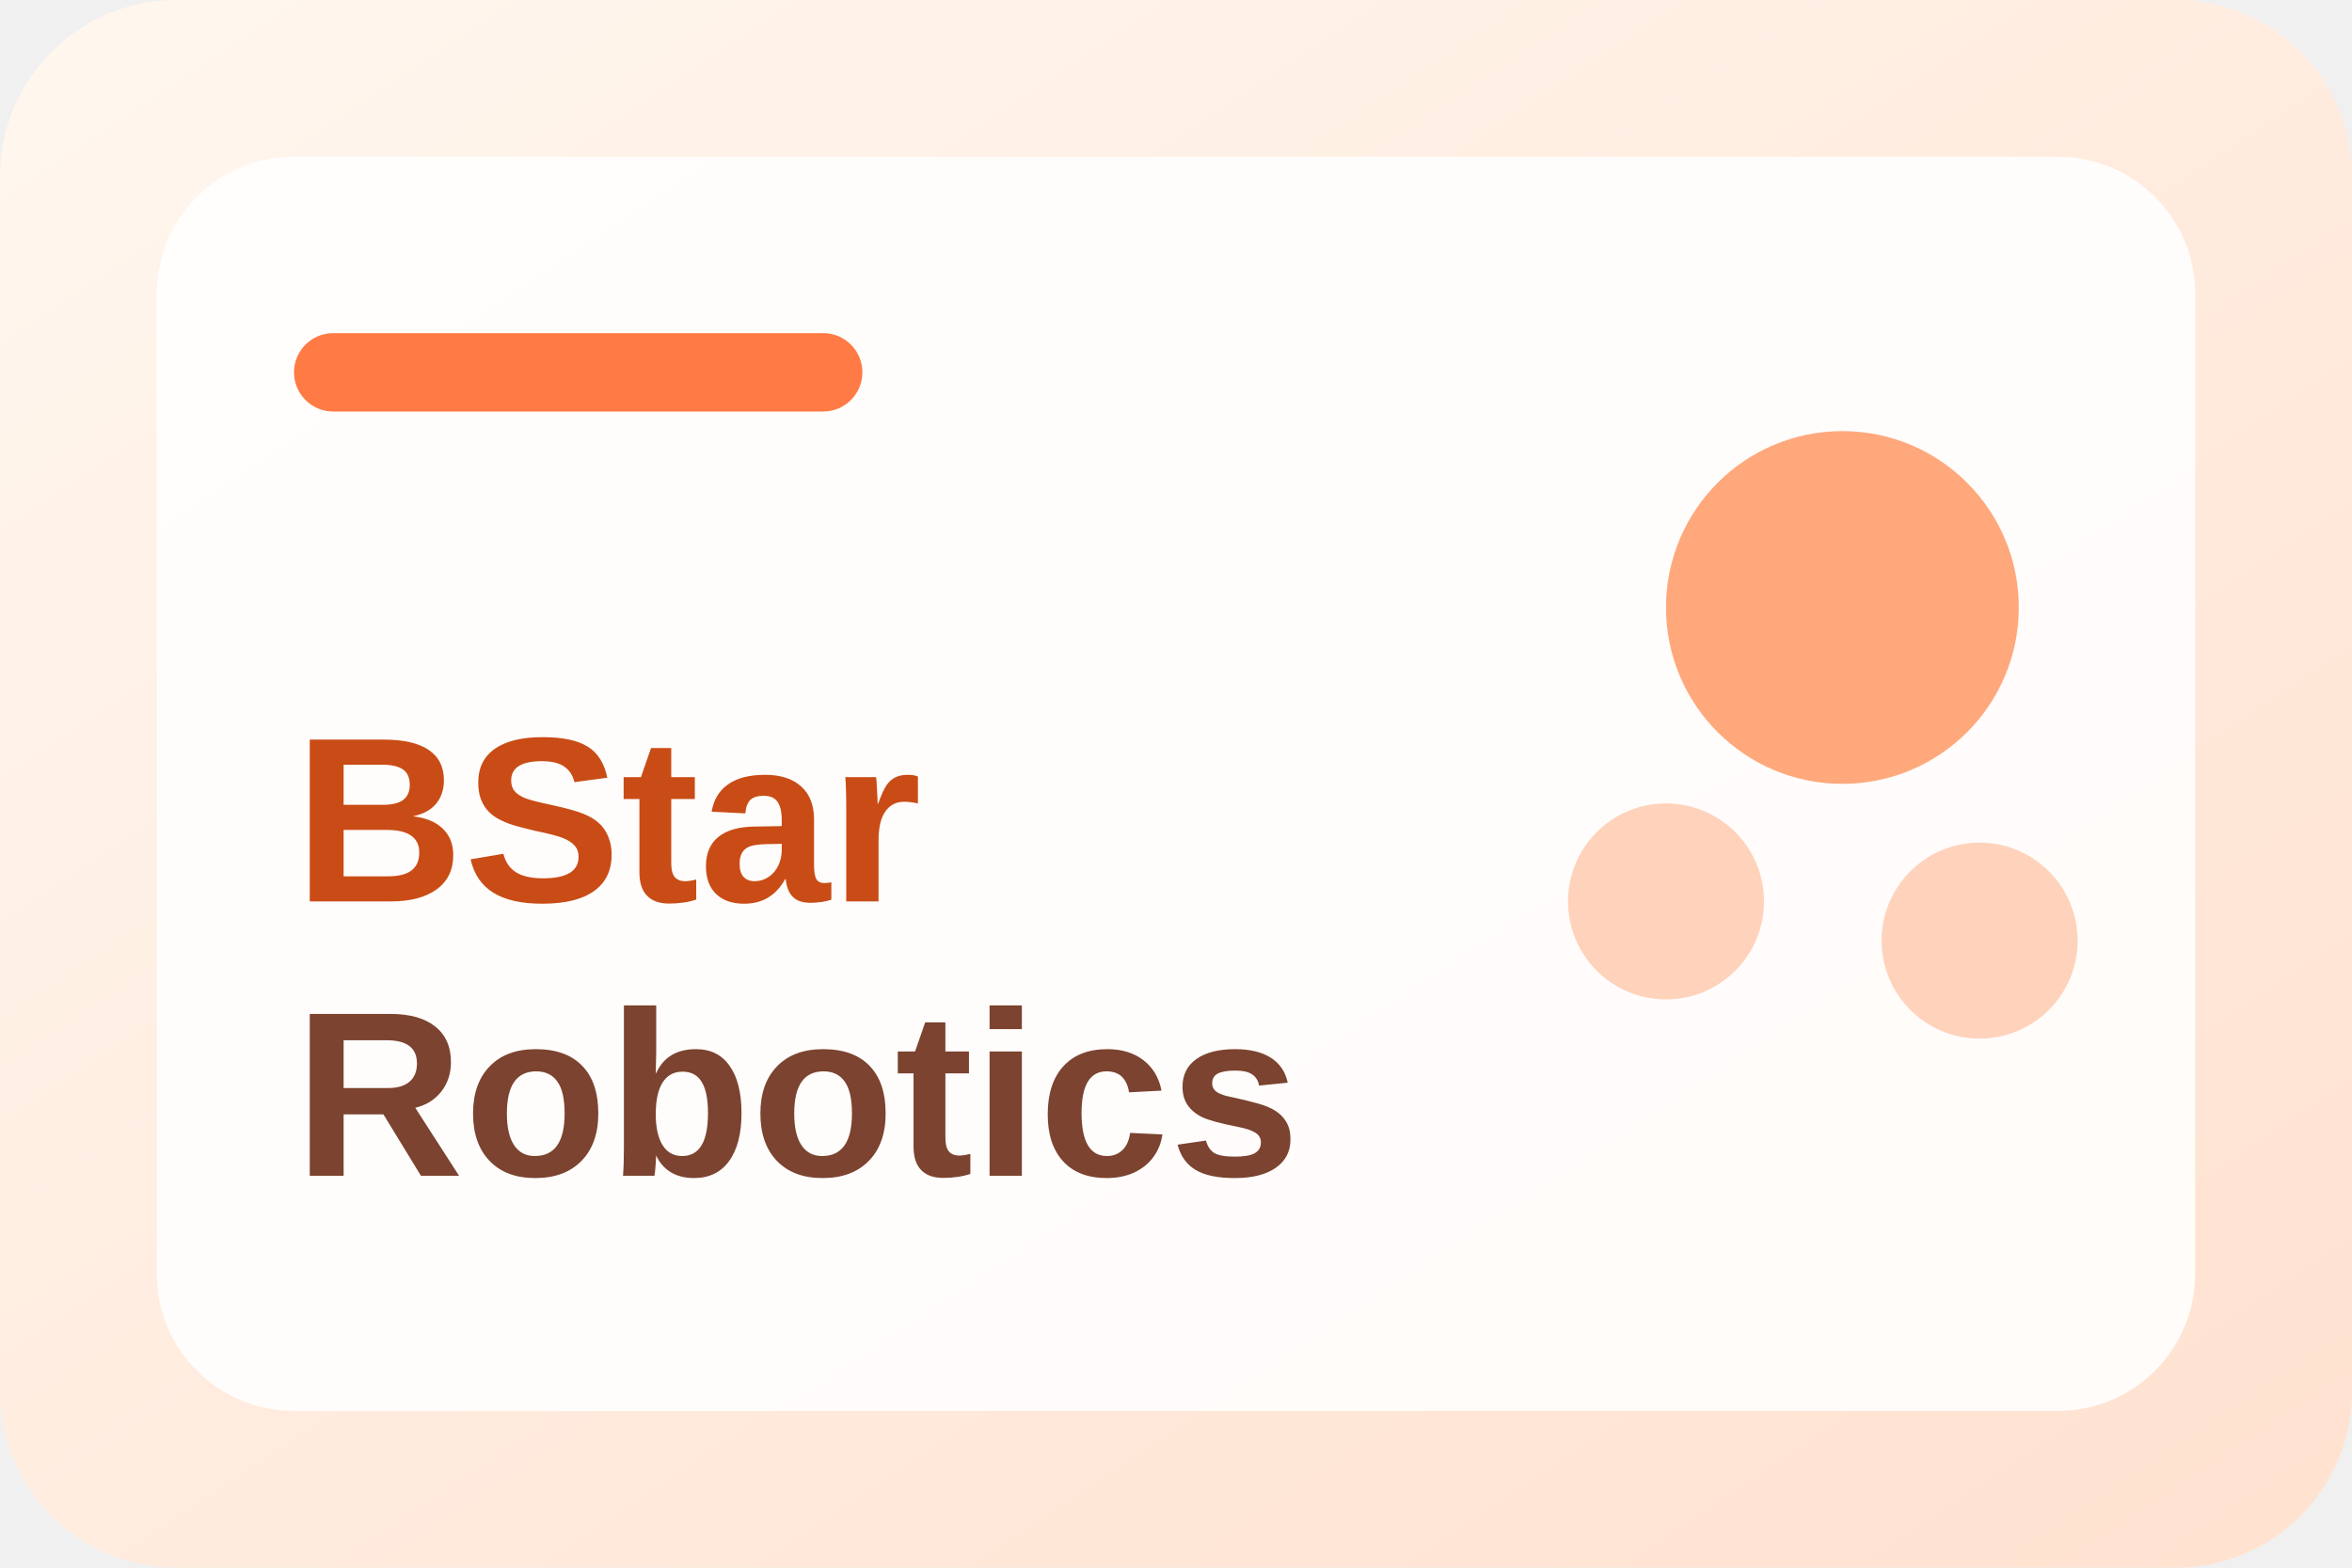
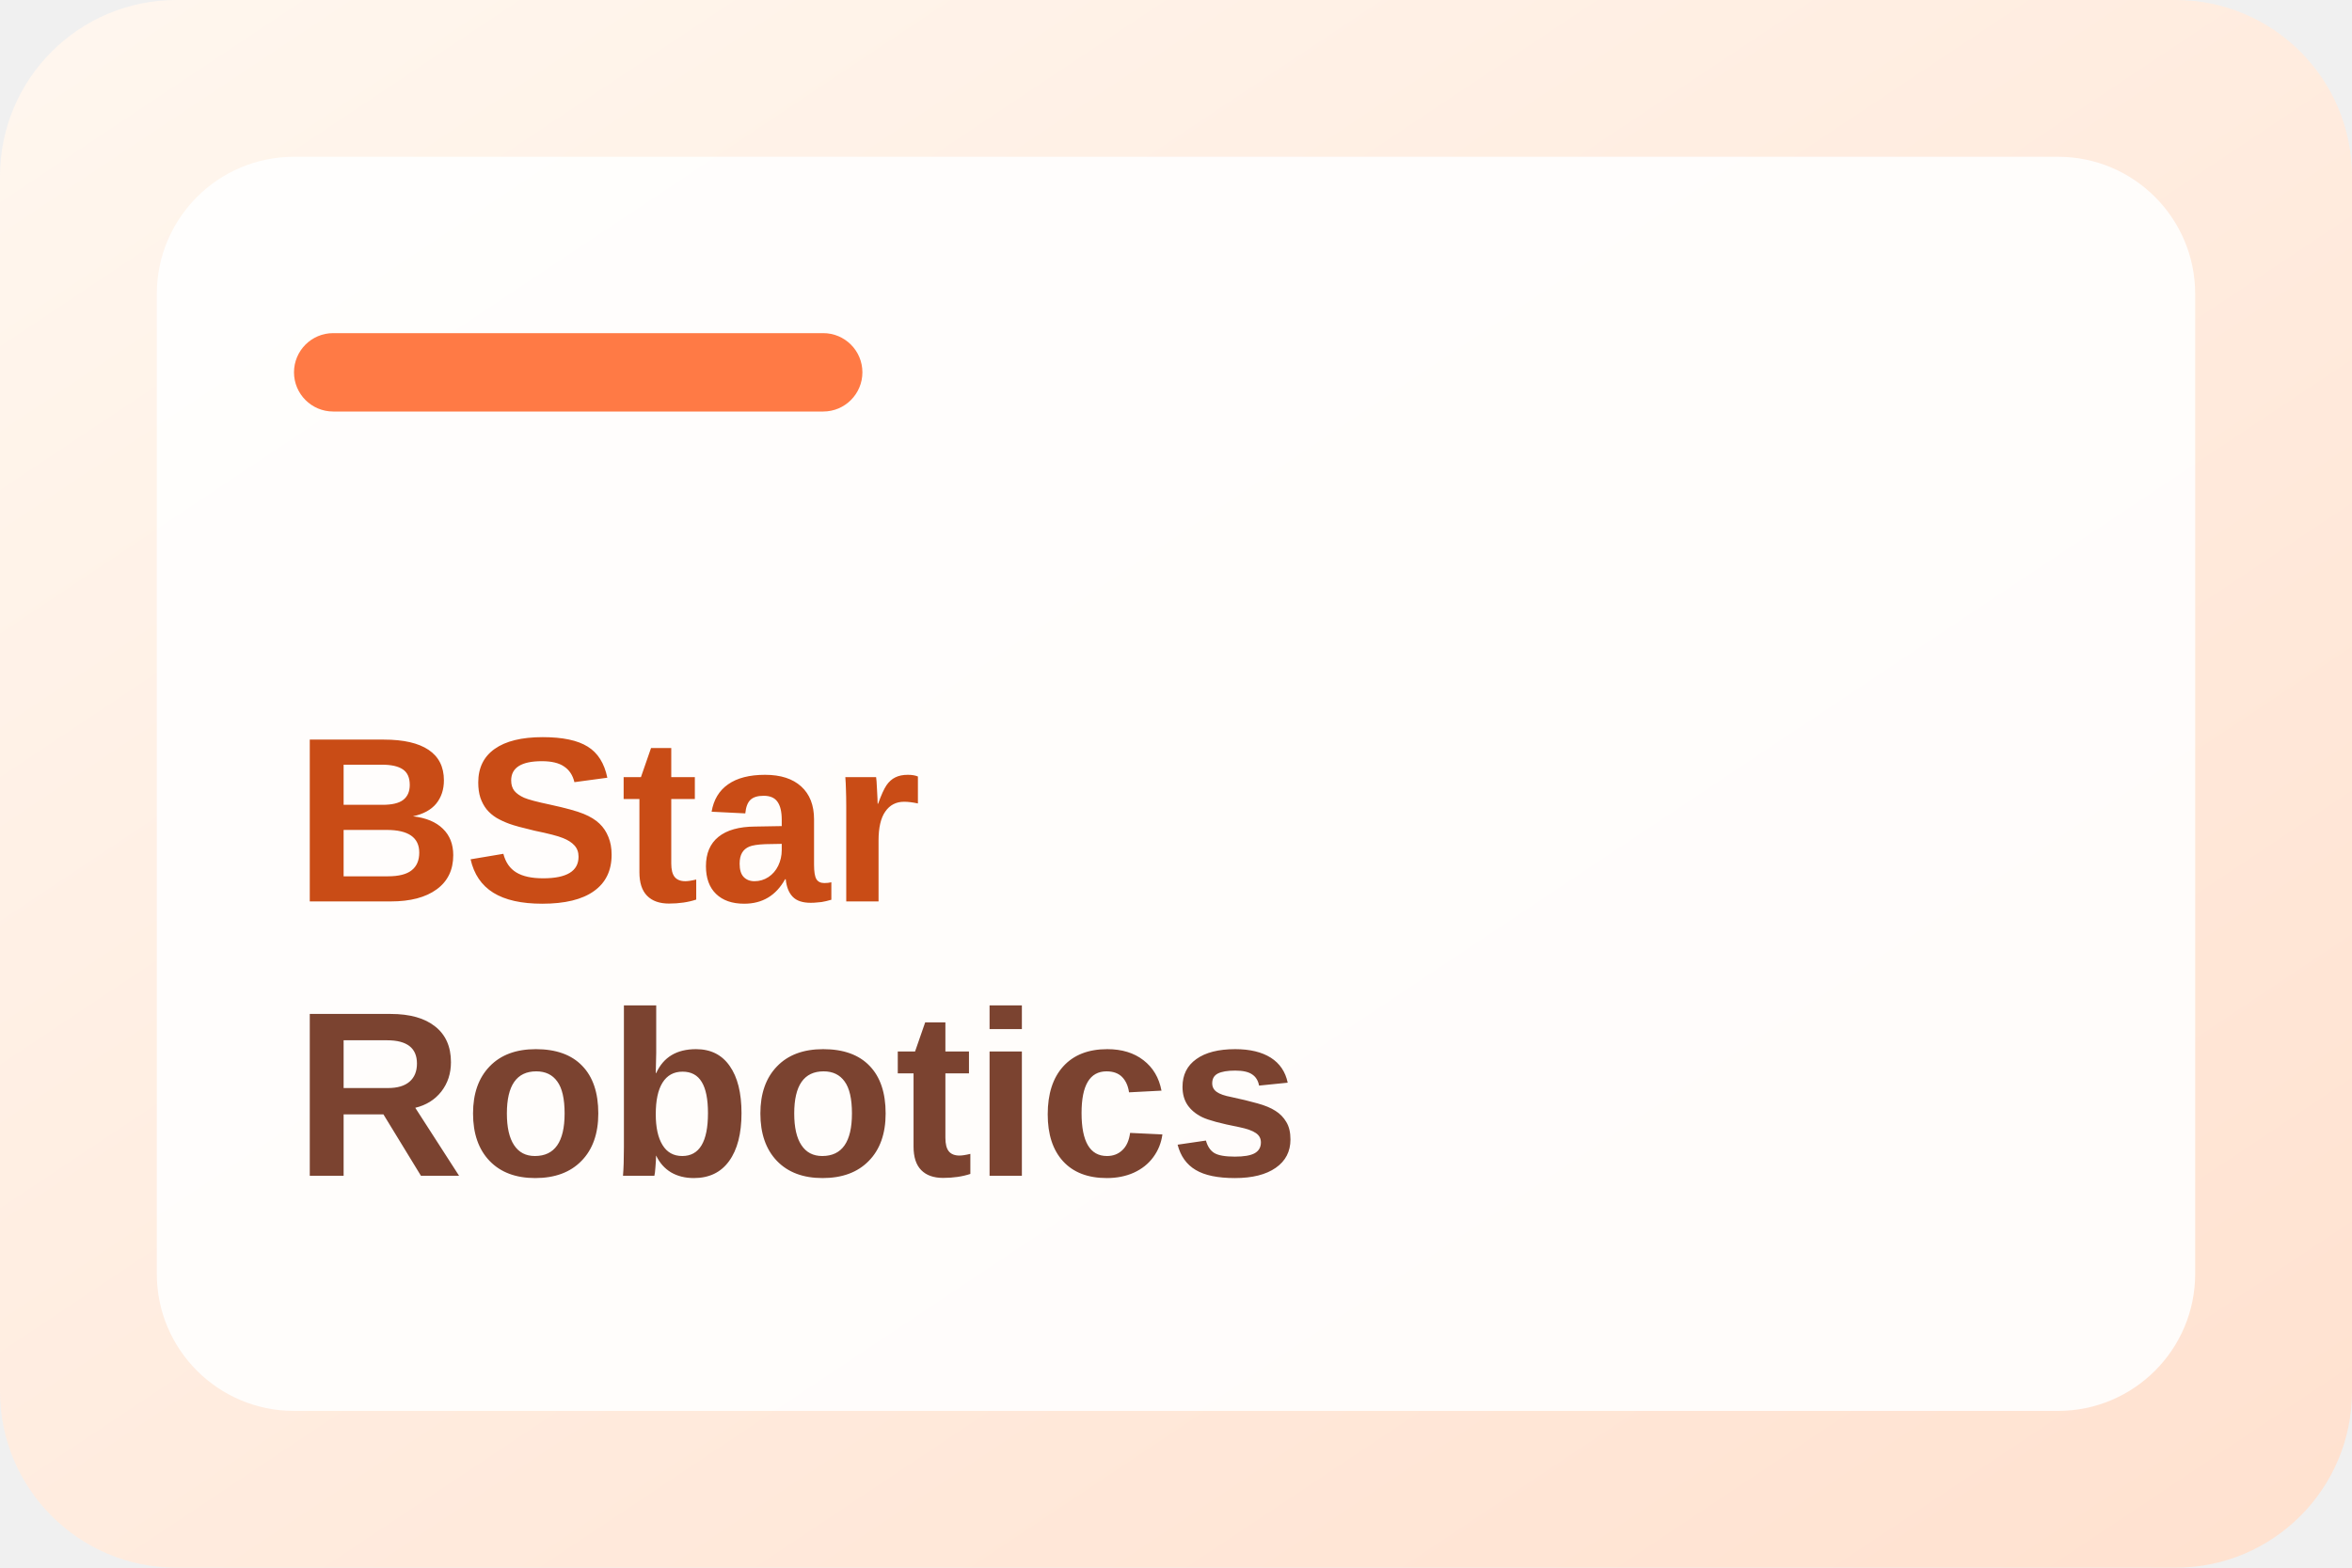
<svg xmlns="http://www.w3.org/2000/svg" viewBox="0 0 240 160" role="img" aria-labelledby="title desc">
  <defs>
    <linearGradient id="bg" x1="0%" x2="100%" y1="0%" y2="100%">
      <stop offset="0%" stop-color="#fff7ef" />
      <stop offset="100%" stop-color="#ffe1cf" />
    </linearGradient>
  </defs>
  <rect width="240" height="160" rx="18" fill="url(#bg)" />
  <rect x="16" y="16" width="208" height="128" rx="14" fill="#ffffff" opacity="0.88" />
  <rect x="30" y="34" width="58" height="8" rx="4" fill="#ff7a45" />
  <text x="30" y="92" fill="#c94c16" font-family="Arial, sans-serif" font-size="24" font-weight="700">BStar</text>
  <text x="30" y="120" fill="#7b4330" font-family="Arial, sans-serif" font-size="24" font-weight="700">Robotics</text>
-   <circle cx="188" cy="62" r="18" fill="#ff9f6e" opacity="0.9" />
-   <circle cx="170" cy="92" r="10" fill="#ffd2bb" />
-   <circle cx="202" cy="96" r="10" fill="#ffd2bb" />
</svg>
